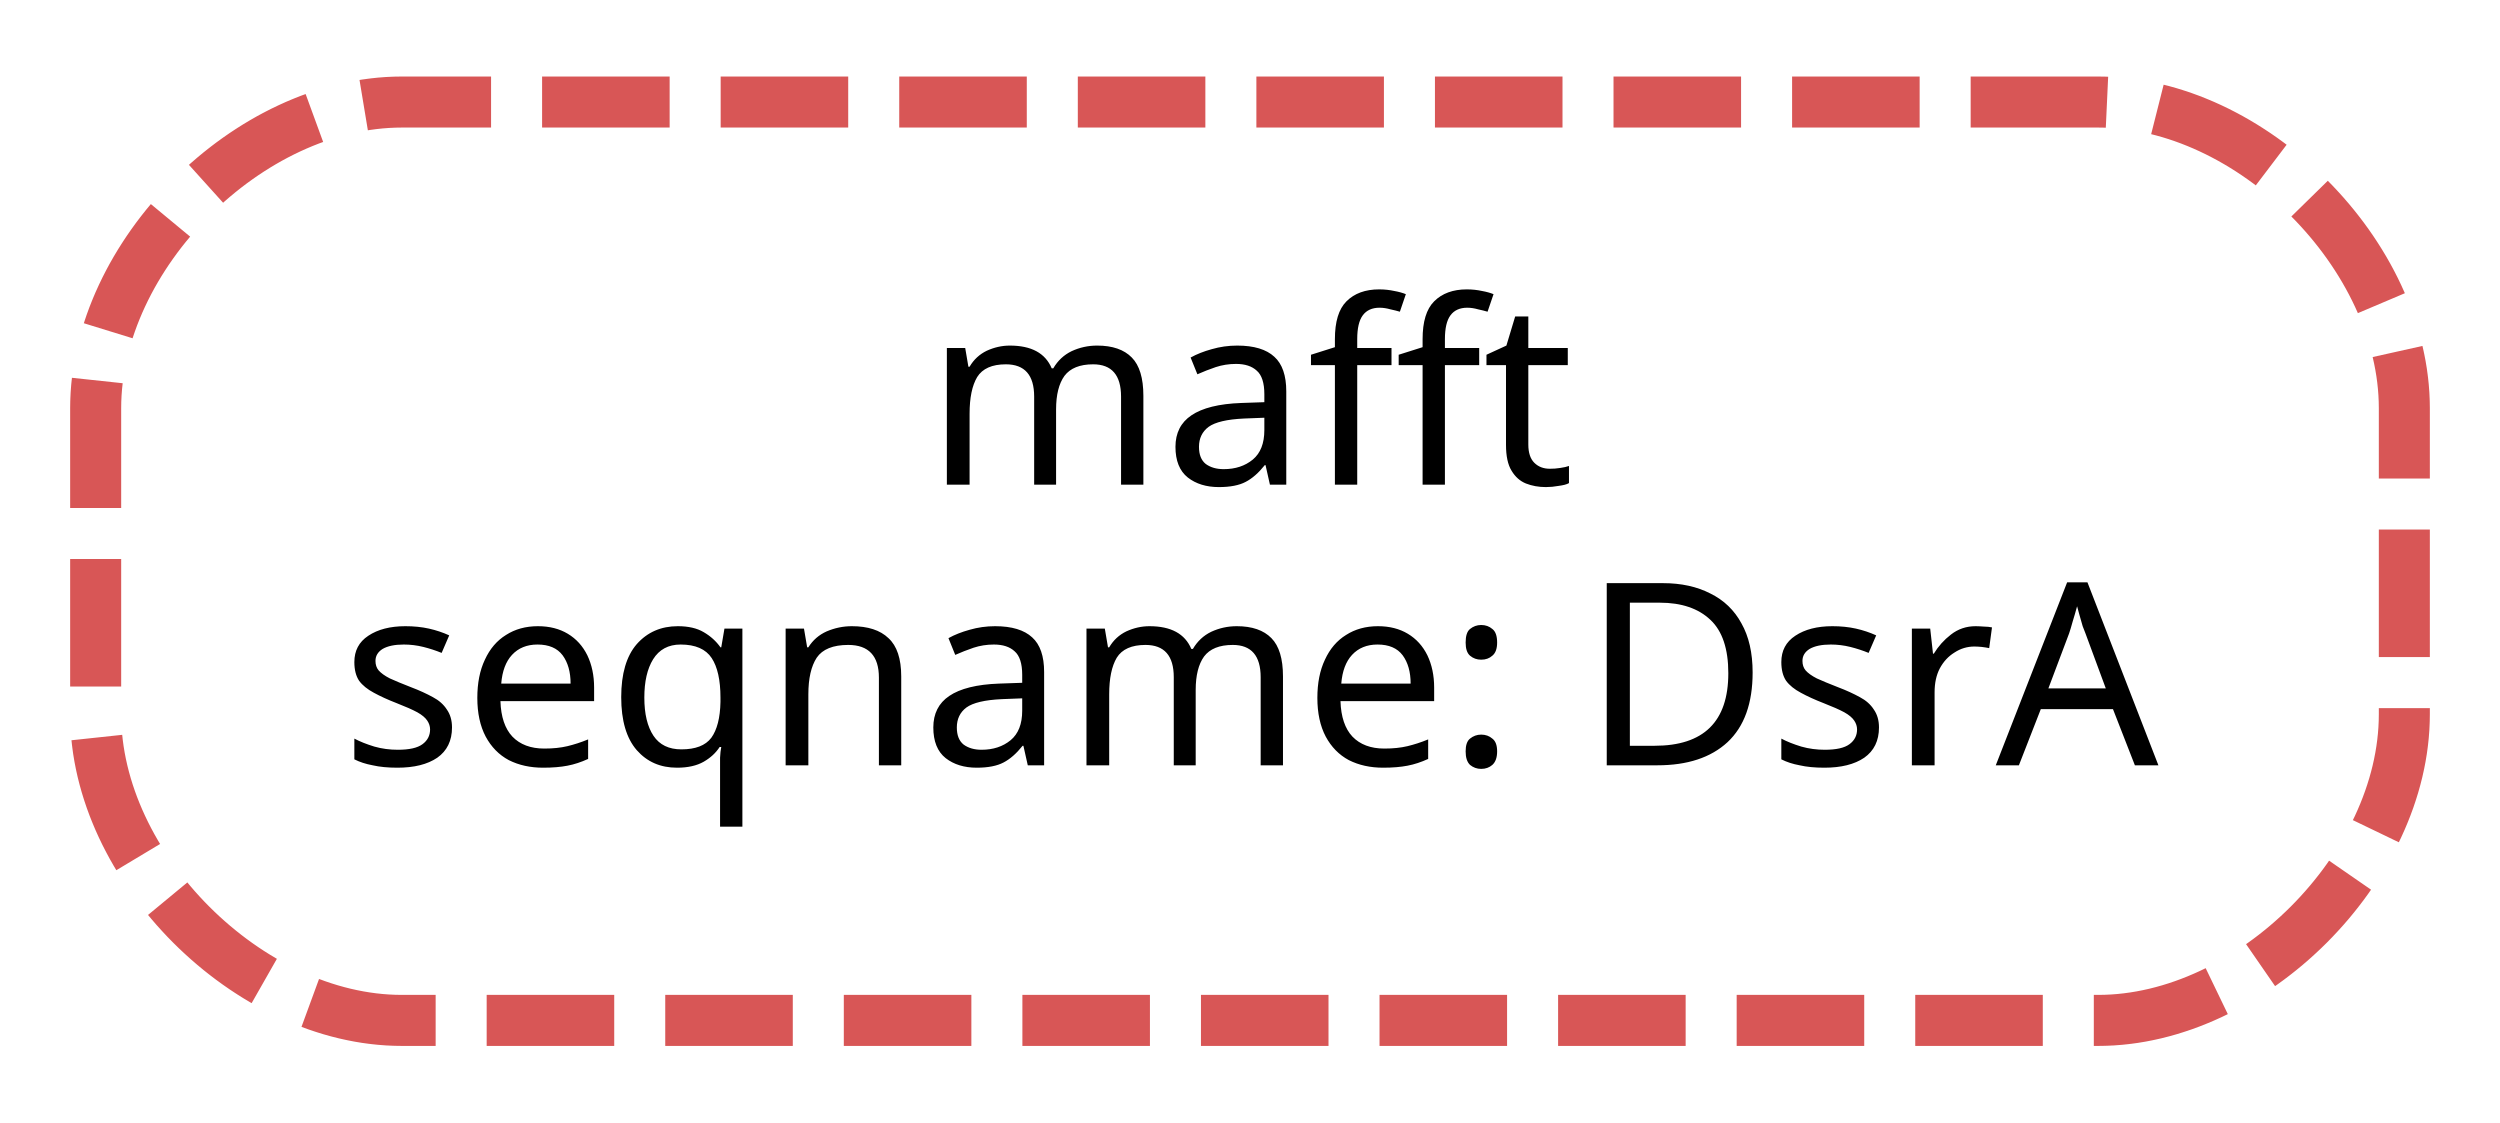
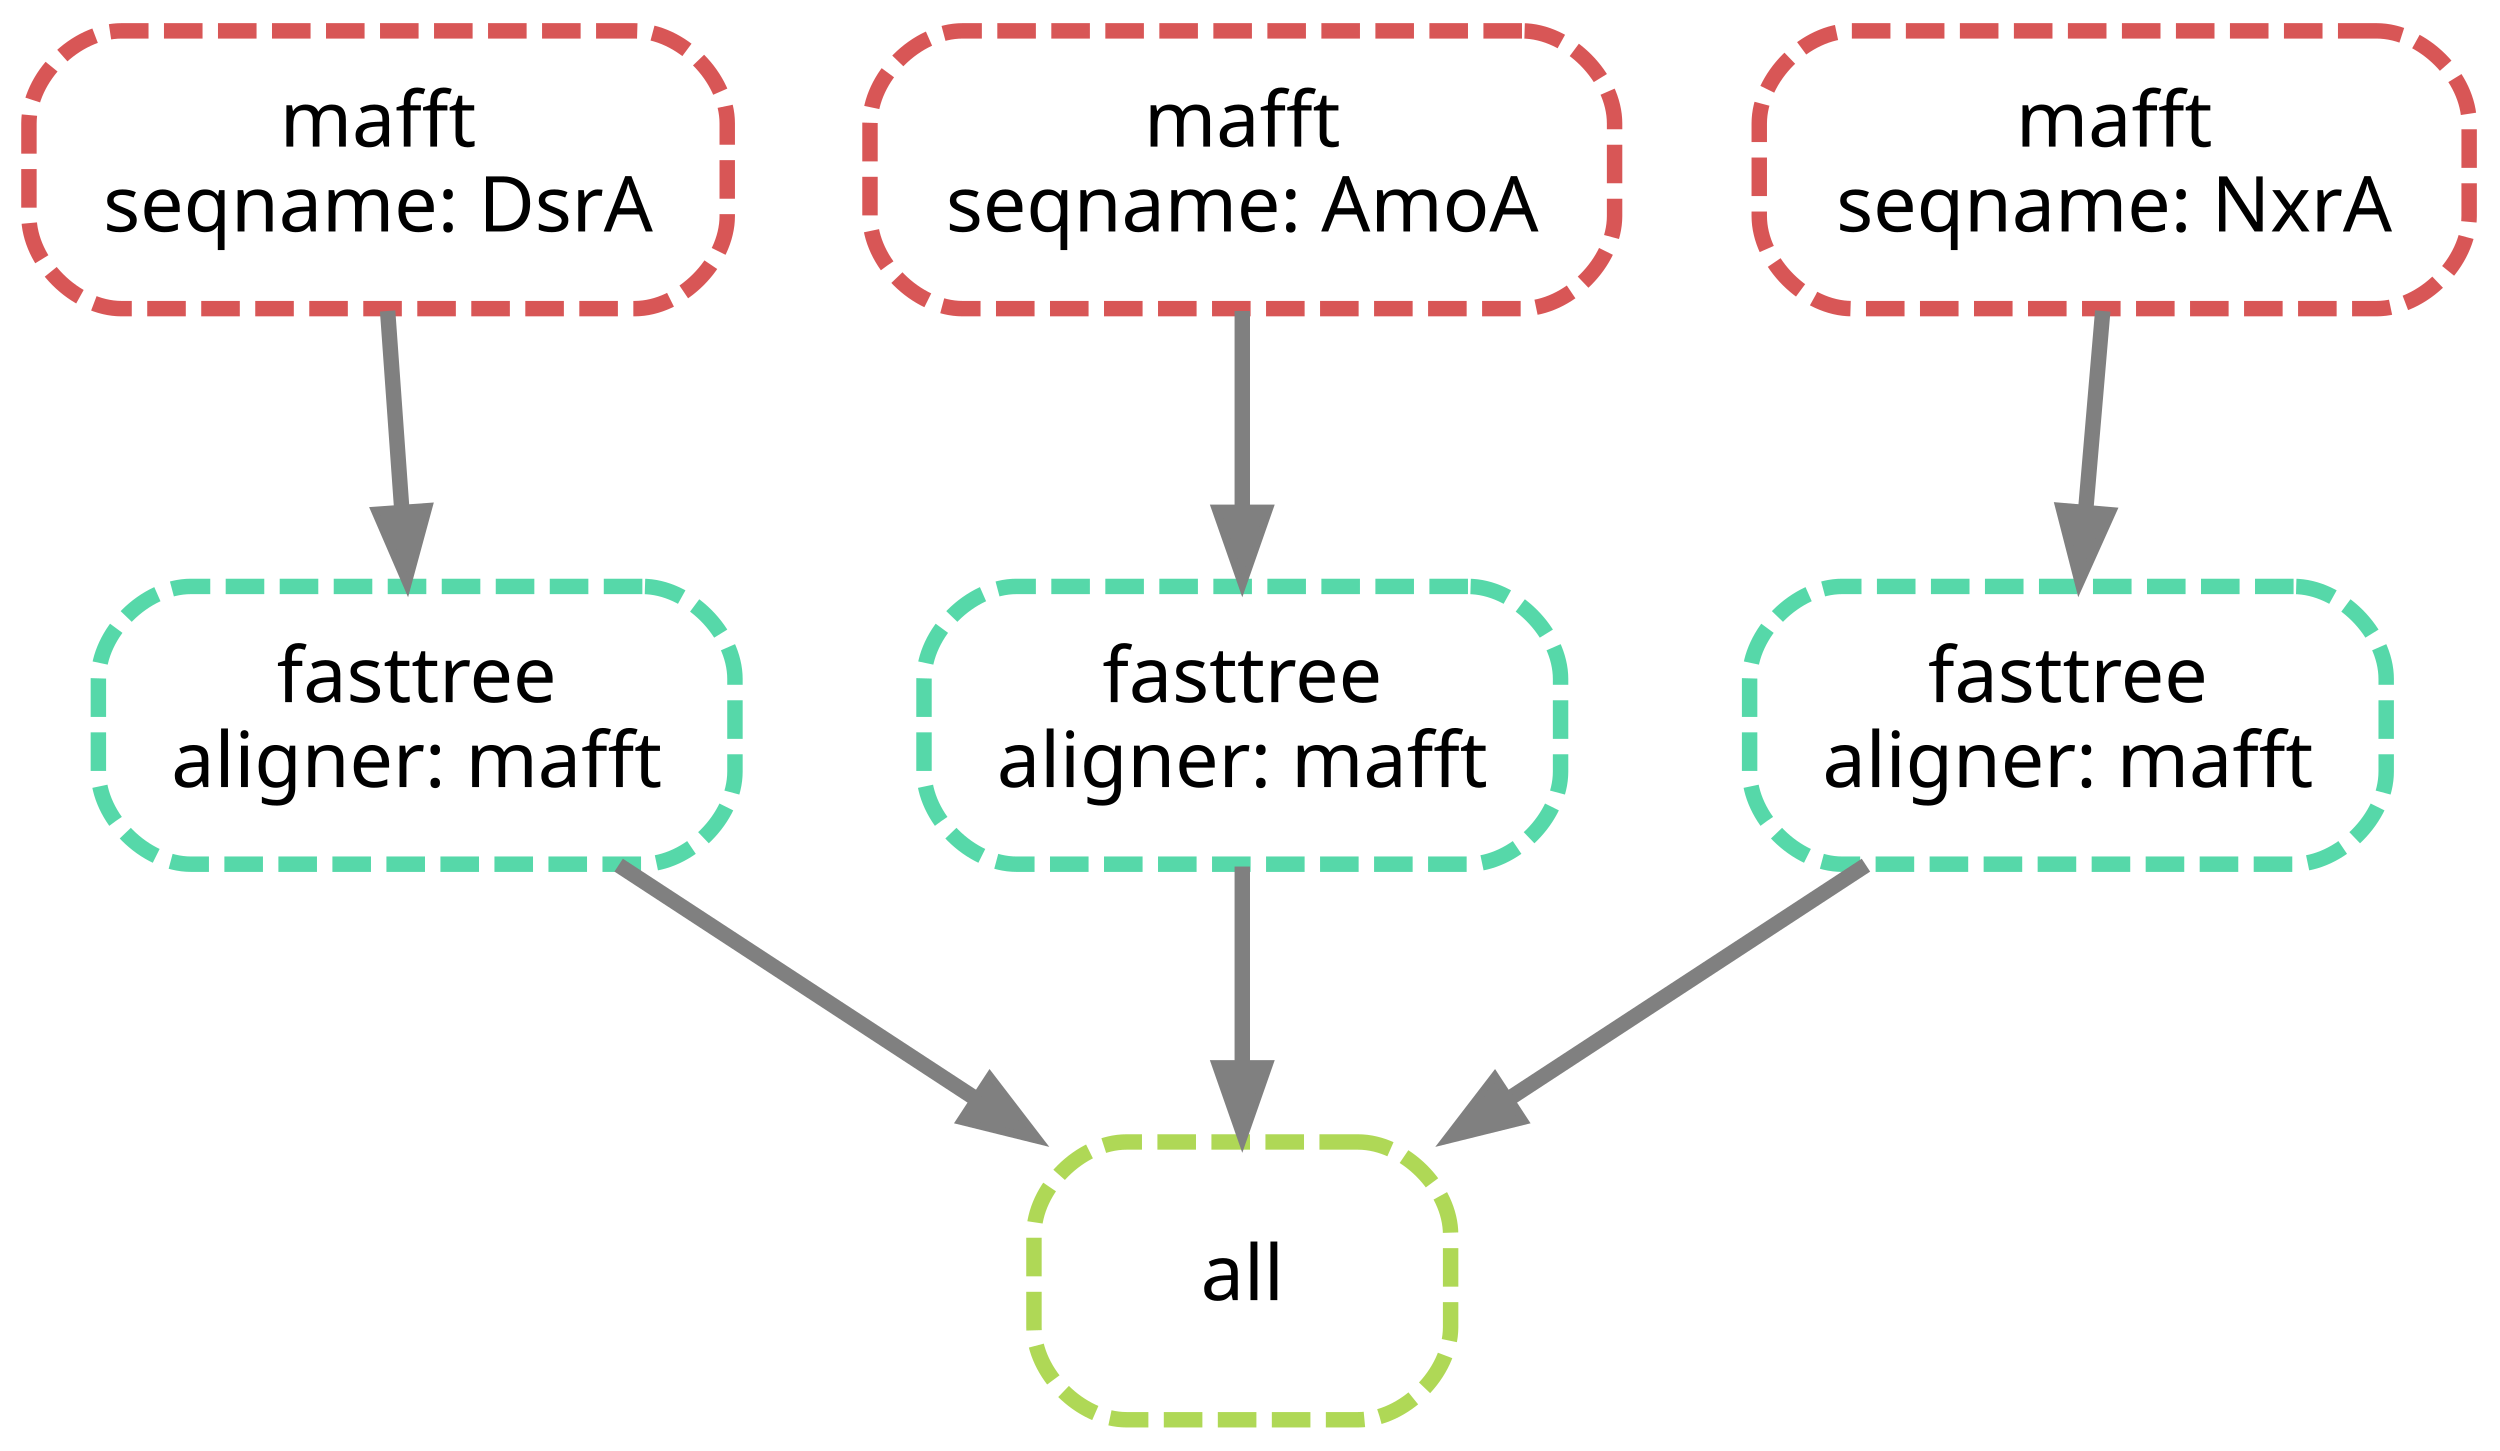
- <svg xmlns="http://www.w3.org/2000/svg" width="98pt" height="44pt" viewBox="0.00 0.00 98.00 44.00">
-   <g id="graph0" class="graph" transform="scale(1 1) rotate(0) translate(4 40)">
-     <polygon fill="white" stroke="white" points="-4,5 -4,-40 95,-40 95,5 -4,5" />
+ <svg xmlns="http://www.w3.org/2000/svg" width="324pt" height="188pt" viewBox="0.00 0.00 324.00 188.00">
+   <g id="graph0" class="graph" transform="scale(1 1) rotate(0) translate(4 184)">
+     <polygon fill="white" stroke="white" points="-4,5 -4,-184 321,-184 321,5 -4,5" />
    <g id="node1" class="node">
-       <path fill="none" stroke="#d85656" stroke-width="2" stroke-dasharray="5,2" d="M78.25,-36C78.25,-36 11.75,-36 11.75,-36 5.75,-36 -0.25,-30 -0.25,-24 -0.25,-24 -0.25,-12 -0.25,-12 -0.25,-6 5.75,-0 11.75,-0 11.75,-0 78.25,-0 78.25,-0 84.25,-0 90.25,-6 90.25,-12 90.25,-12 90.25,-24 90.25,-24 90.25,-30 84.25,-36 78.25,-36" />
-       <text text-anchor="middle" x="45" y="-21" font-family="sans" font-size="10.00">mafft</text>
-       <text text-anchor="middle" x="45" y="-10" font-family="sans" font-size="10.00">seqname: DsrA</text>
+       <path fill="none" stroke="#afd856" stroke-width="2" stroke-dasharray="5,2" d="M172,-36C172,-36 142,-36 142,-36 136,-36 130,-30 130,-24 130,-24 130,-12 130,-12 130,-6 136,-0 142,-0 142,-0 172,-0 172,-0 178,-0 184,-6 184,-12 184,-12 184,-24 184,-24 184,-30 178,-36 172,-36" />
+       <text text-anchor="middle" x="157" y="-15.5" font-family="sans" font-size="10.00">all</text>
+     </g>
+     <g id="node2" class="node">
+       <path fill="none" stroke="#56d8a9" stroke-width="2" stroke-dasharray="5,2" d="M79.25,-108C79.25,-108 20.75,-108 20.75,-108 14.75,-108 8.75,-102 8.75,-96 8.75,-96 8.75,-84 8.75,-84 8.75,-78 14.75,-72 20.75,-72 20.75,-72 79.25,-72 79.25,-72 85.25,-72 91.25,-78 91.25,-84 91.25,-84 91.25,-96 91.25,-96 91.25,-102 85.25,-108 79.25,-108" />
+       <text text-anchor="middle" x="50" y="-93" font-family="sans" font-size="10.00">fasttree</text>
+       <text text-anchor="middle" x="50" y="-82" font-family="sans" font-size="10.00">aligner: mafft</text>
+     </g>
+     <g id="edge1" class="edge">
+       <path fill="none" stroke="grey" stroke-width="2" d="M76.175,-71.876C90.036,-62.808 107.241,-51.552 122.211,-41.759" />
+       <polygon fill="grey" stroke="grey" points="124.272,-44.593 130.724,-36.19 120.44,-38.736 124.272,-44.593" />
+     </g>
+     <g id="node3" class="node">
+       <path fill="none" stroke="#d85656" stroke-width="2" stroke-dasharray="5,2" d="M78.25,-180C78.25,-180 11.75,-180 11.75,-180 5.75,-180 -0.25,-174 -0.25,-168 -0.25,-168 -0.25,-156 -0.25,-156 -0.25,-150 5.75,-144 11.75,-144 11.75,-144 78.25,-144 78.25,-144 84.25,-144 90.25,-150 90.25,-156 90.25,-156 90.25,-168 90.25,-168 90.25,-174 84.25,-180 78.25,-180" />
+       <text text-anchor="middle" x="45" y="-165" font-family="sans" font-size="10.00">mafft</text>
+       <text text-anchor="middle" x="45" y="-154" font-family="sans" font-size="10.00">seqname: DsrA</text>
+     </g>
+     <g id="edge4" class="edge">
+       <path fill="none" stroke="grey" stroke-width="2" d="M46.236,-143.697C46.787,-135.983 47.449,-126.712 48.063,-118.112" />
+       <polygon fill="grey" stroke="grey" points="51.557,-118.328 48.778,-108.104 44.575,-117.83 51.557,-118.328" />
+     </g>
+     <g id="node4" class="node">
+       <path fill="none" stroke="#56d8a9" stroke-width="2" stroke-dasharray="5,2" d="M186.25,-108C186.25,-108 127.75,-108 127.75,-108 121.75,-108 115.75,-102 115.75,-96 115.75,-96 115.75,-84 115.75,-84 115.75,-78 121.75,-72 127.75,-72 127.75,-72 186.25,-72 186.25,-72 192.25,-72 198.25,-78 198.25,-84 198.25,-84 198.25,-96 198.25,-96 198.25,-102 192.25,-108 186.25,-108" />
+       <text text-anchor="middle" x="157" y="-93" font-family="sans" font-size="10.00">fasttree</text>
+       <text text-anchor="middle" x="157" y="-82" font-family="sans" font-size="10.00">aligner: mafft</text>
+     </g>
+     <g id="edge2" class="edge">
+       <path fill="none" stroke="grey" stroke-width="2" d="M157,-71.697C157,-63.983 157,-54.712 157,-46.112" />
+       <polygon fill="grey" stroke="grey" points="160.5,-46.104 157,-36.104 153.5,-46.104 160.5,-46.104" />
+     </g>
+     <g id="node5" class="node">
+       <path fill="none" stroke="#d85656" stroke-width="2" stroke-dasharray="5,2" d="M193.25,-180C193.25,-180 120.75,-180 120.75,-180 114.75,-180 108.75,-174 108.75,-168 108.75,-168 108.75,-156 108.75,-156 108.75,-150 114.75,-144 120.75,-144 120.75,-144 193.25,-144 193.25,-144 199.25,-144 205.25,-150 205.25,-156 205.25,-156 205.25,-168 205.25,-168 205.25,-174 199.25,-180 193.25,-180" />
+       <text text-anchor="middle" x="157" y="-165" font-family="sans" font-size="10.00">mafft</text>
+       <text text-anchor="middle" x="157" y="-154" font-family="sans" font-size="10.00">seqname: AmoA</text>
+     </g>
+     <g id="edge5" class="edge">
+       <path fill="none" stroke="grey" stroke-width="2" d="M157,-143.697C157,-135.983 157,-126.712 157,-118.112" />
+       <polygon fill="grey" stroke="grey" points="160.5,-118.104 157,-108.104 153.5,-118.104 160.5,-118.104" />
+     </g>
+     <g id="node6" class="node">
+       <path fill="none" stroke="#56d8a9" stroke-width="2" stroke-dasharray="5,2" d="M293.25,-108C293.25,-108 234.75,-108 234.75,-108 228.75,-108 222.75,-102 222.75,-96 222.75,-96 222.75,-84 222.75,-84 222.75,-78 228.75,-72 234.75,-72 234.75,-72 293.25,-72 293.25,-72 299.25,-72 305.25,-78 305.25,-84 305.25,-84 305.25,-96 305.25,-96 305.25,-102 299.25,-108 293.25,-108" />
+       <text text-anchor="middle" x="264" y="-93" font-family="sans" font-size="10.00">fasttree</text>
+       <text text-anchor="middle" x="264" y="-82" font-family="sans" font-size="10.00">aligner: mafft</text>
+     </g>
+     <g id="edge3" class="edge">
+       <path fill="none" stroke="grey" stroke-width="2" d="M237.825,-71.876C223.964,-62.808 206.759,-51.552 191.789,-41.759" />
+       <polygon fill="grey" stroke="grey" points="193.56,-38.736 183.276,-36.19 189.728,-44.593 193.56,-38.736" />
+     </g>
+     <g id="node7" class="node">
+       <path fill="none" stroke="#d85656" stroke-width="2" stroke-dasharray="5,2" d="M304,-180C304,-180 236,-180 236,-180 230,-180 224,-174 224,-168 224,-168 224,-156 224,-156 224,-150 230,-144 236,-144 236,-144 304,-144 304,-144 310,-144 316,-150 316,-156 316,-156 316,-168 316,-168 316,-174 310,-180 304,-180" />
+       <text text-anchor="middle" x="270" y="-165" font-family="sans" font-size="10.00">mafft</text>
+       <text text-anchor="middle" x="270" y="-154" font-family="sans" font-size="10.00">seqname: NxrA</text>
+     </g>
+     <g id="edge6" class="edge">
+       <path fill="none" stroke="grey" stroke-width="2" d="M268.517,-143.697C267.856,-135.983 267.061,-126.712 266.324,-118.112" />
+       <polygon fill="grey" stroke="grey" points="269.807,-117.769 265.466,-108.104 262.833,-118.367 269.807,-117.769" />
    </g>
  </g>
</svg>
